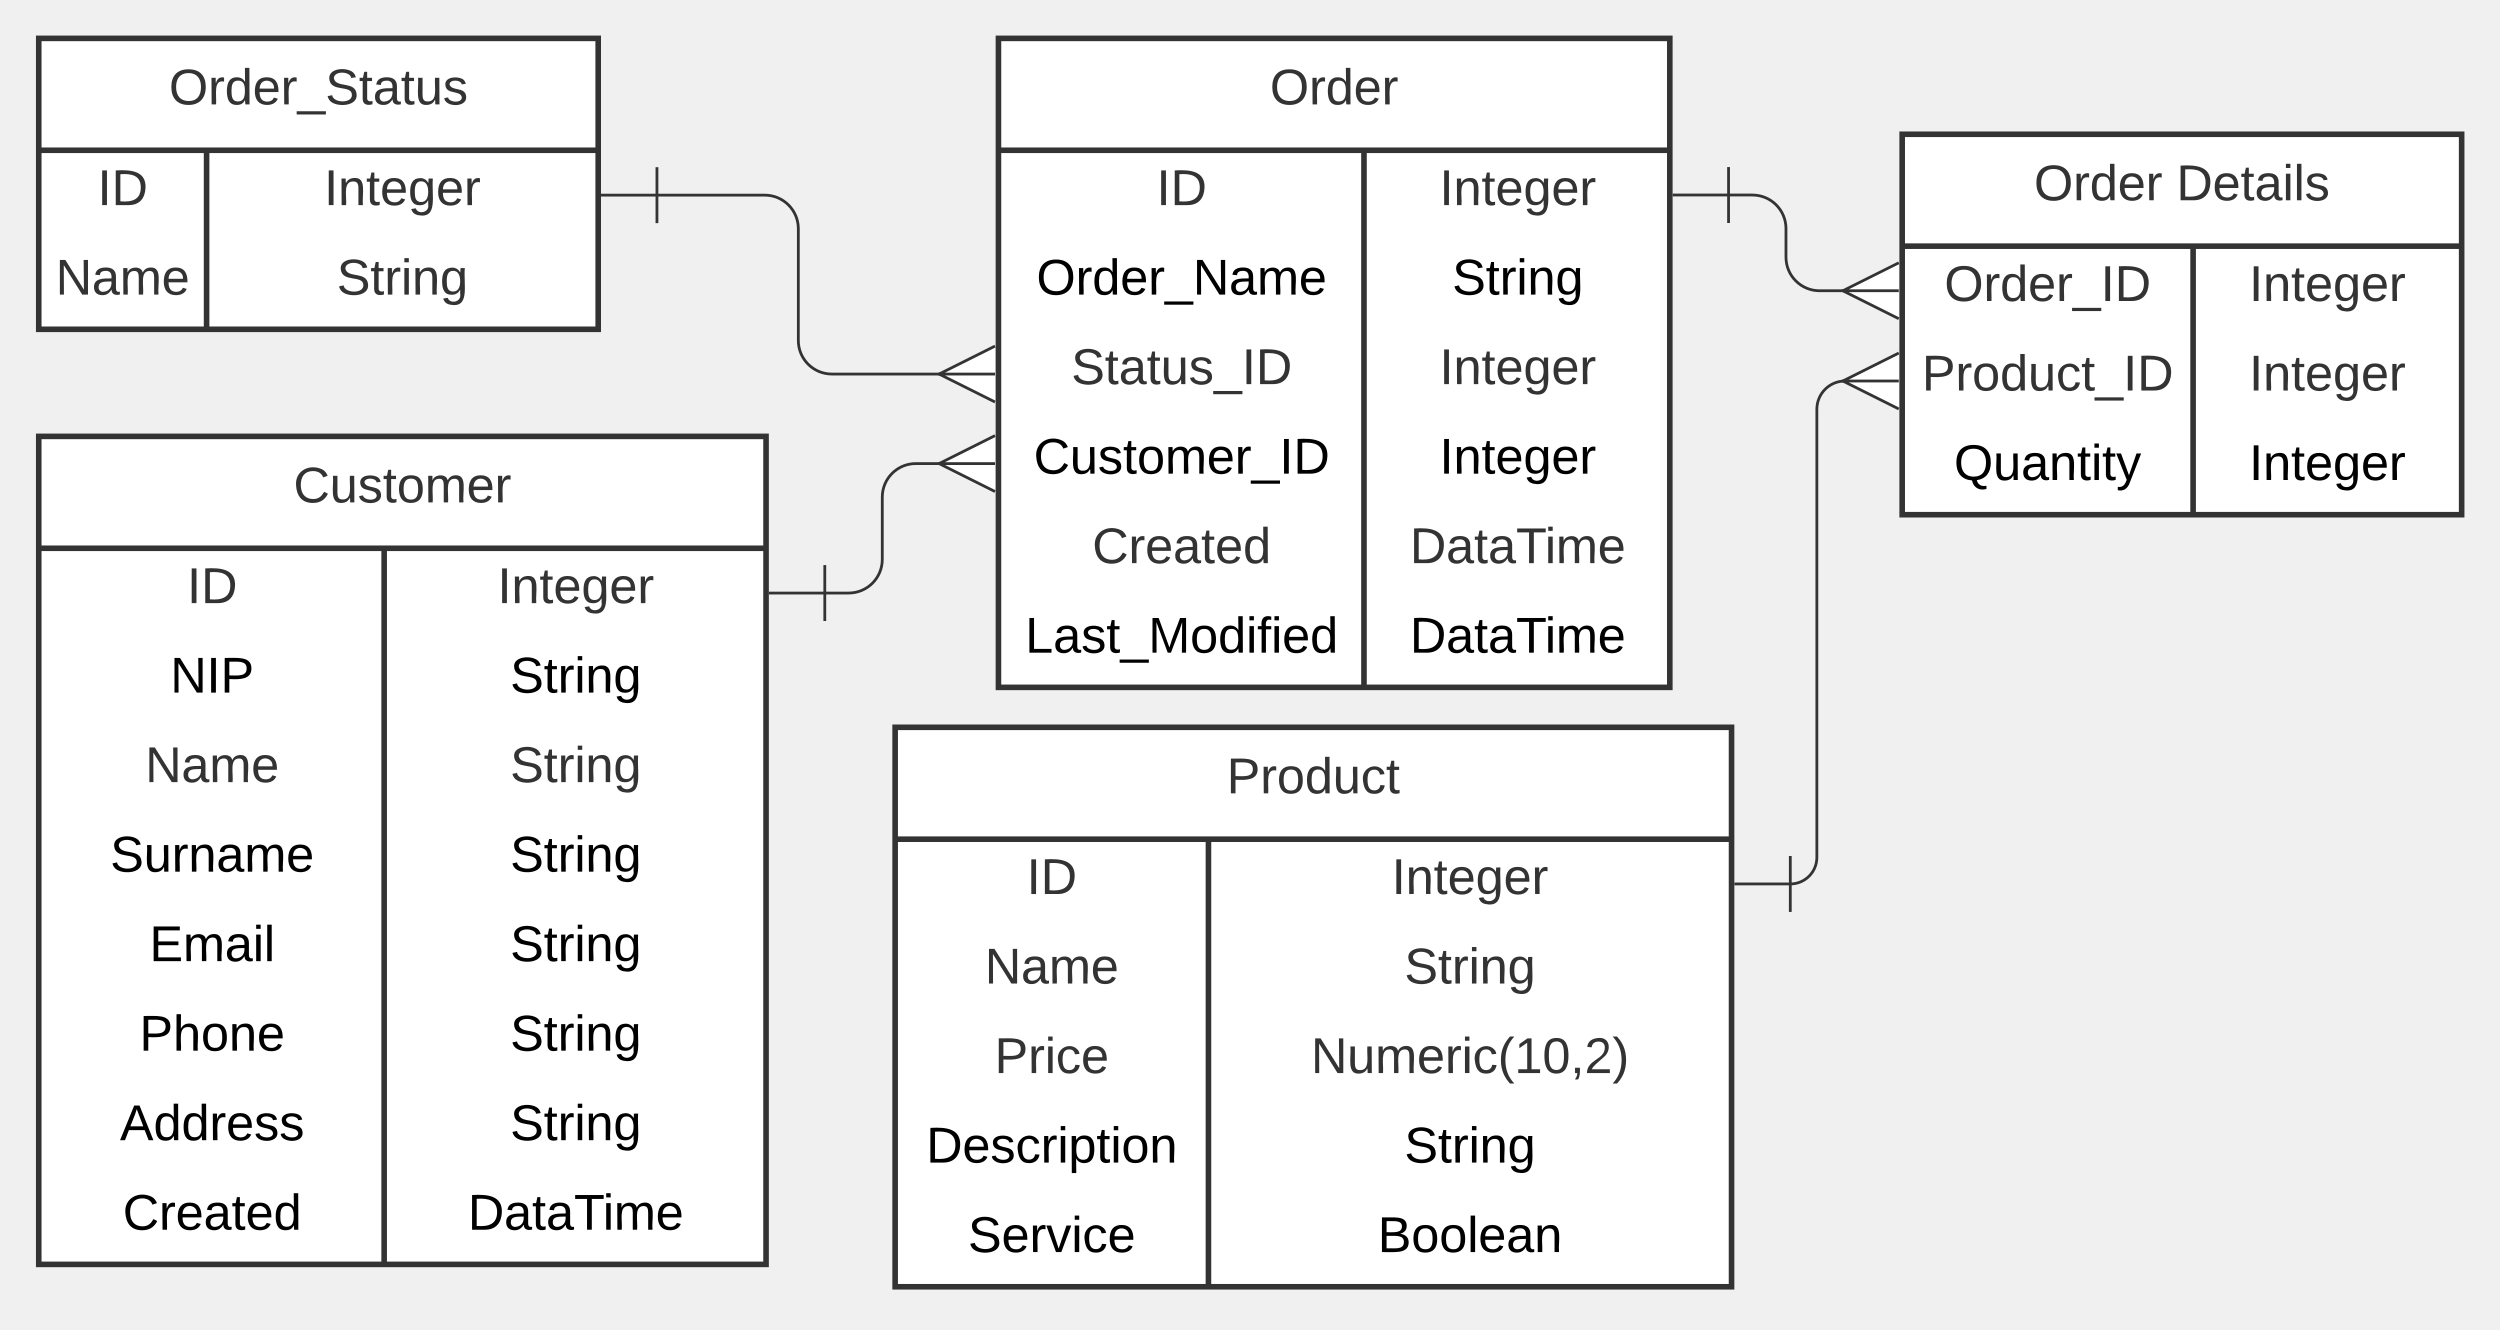
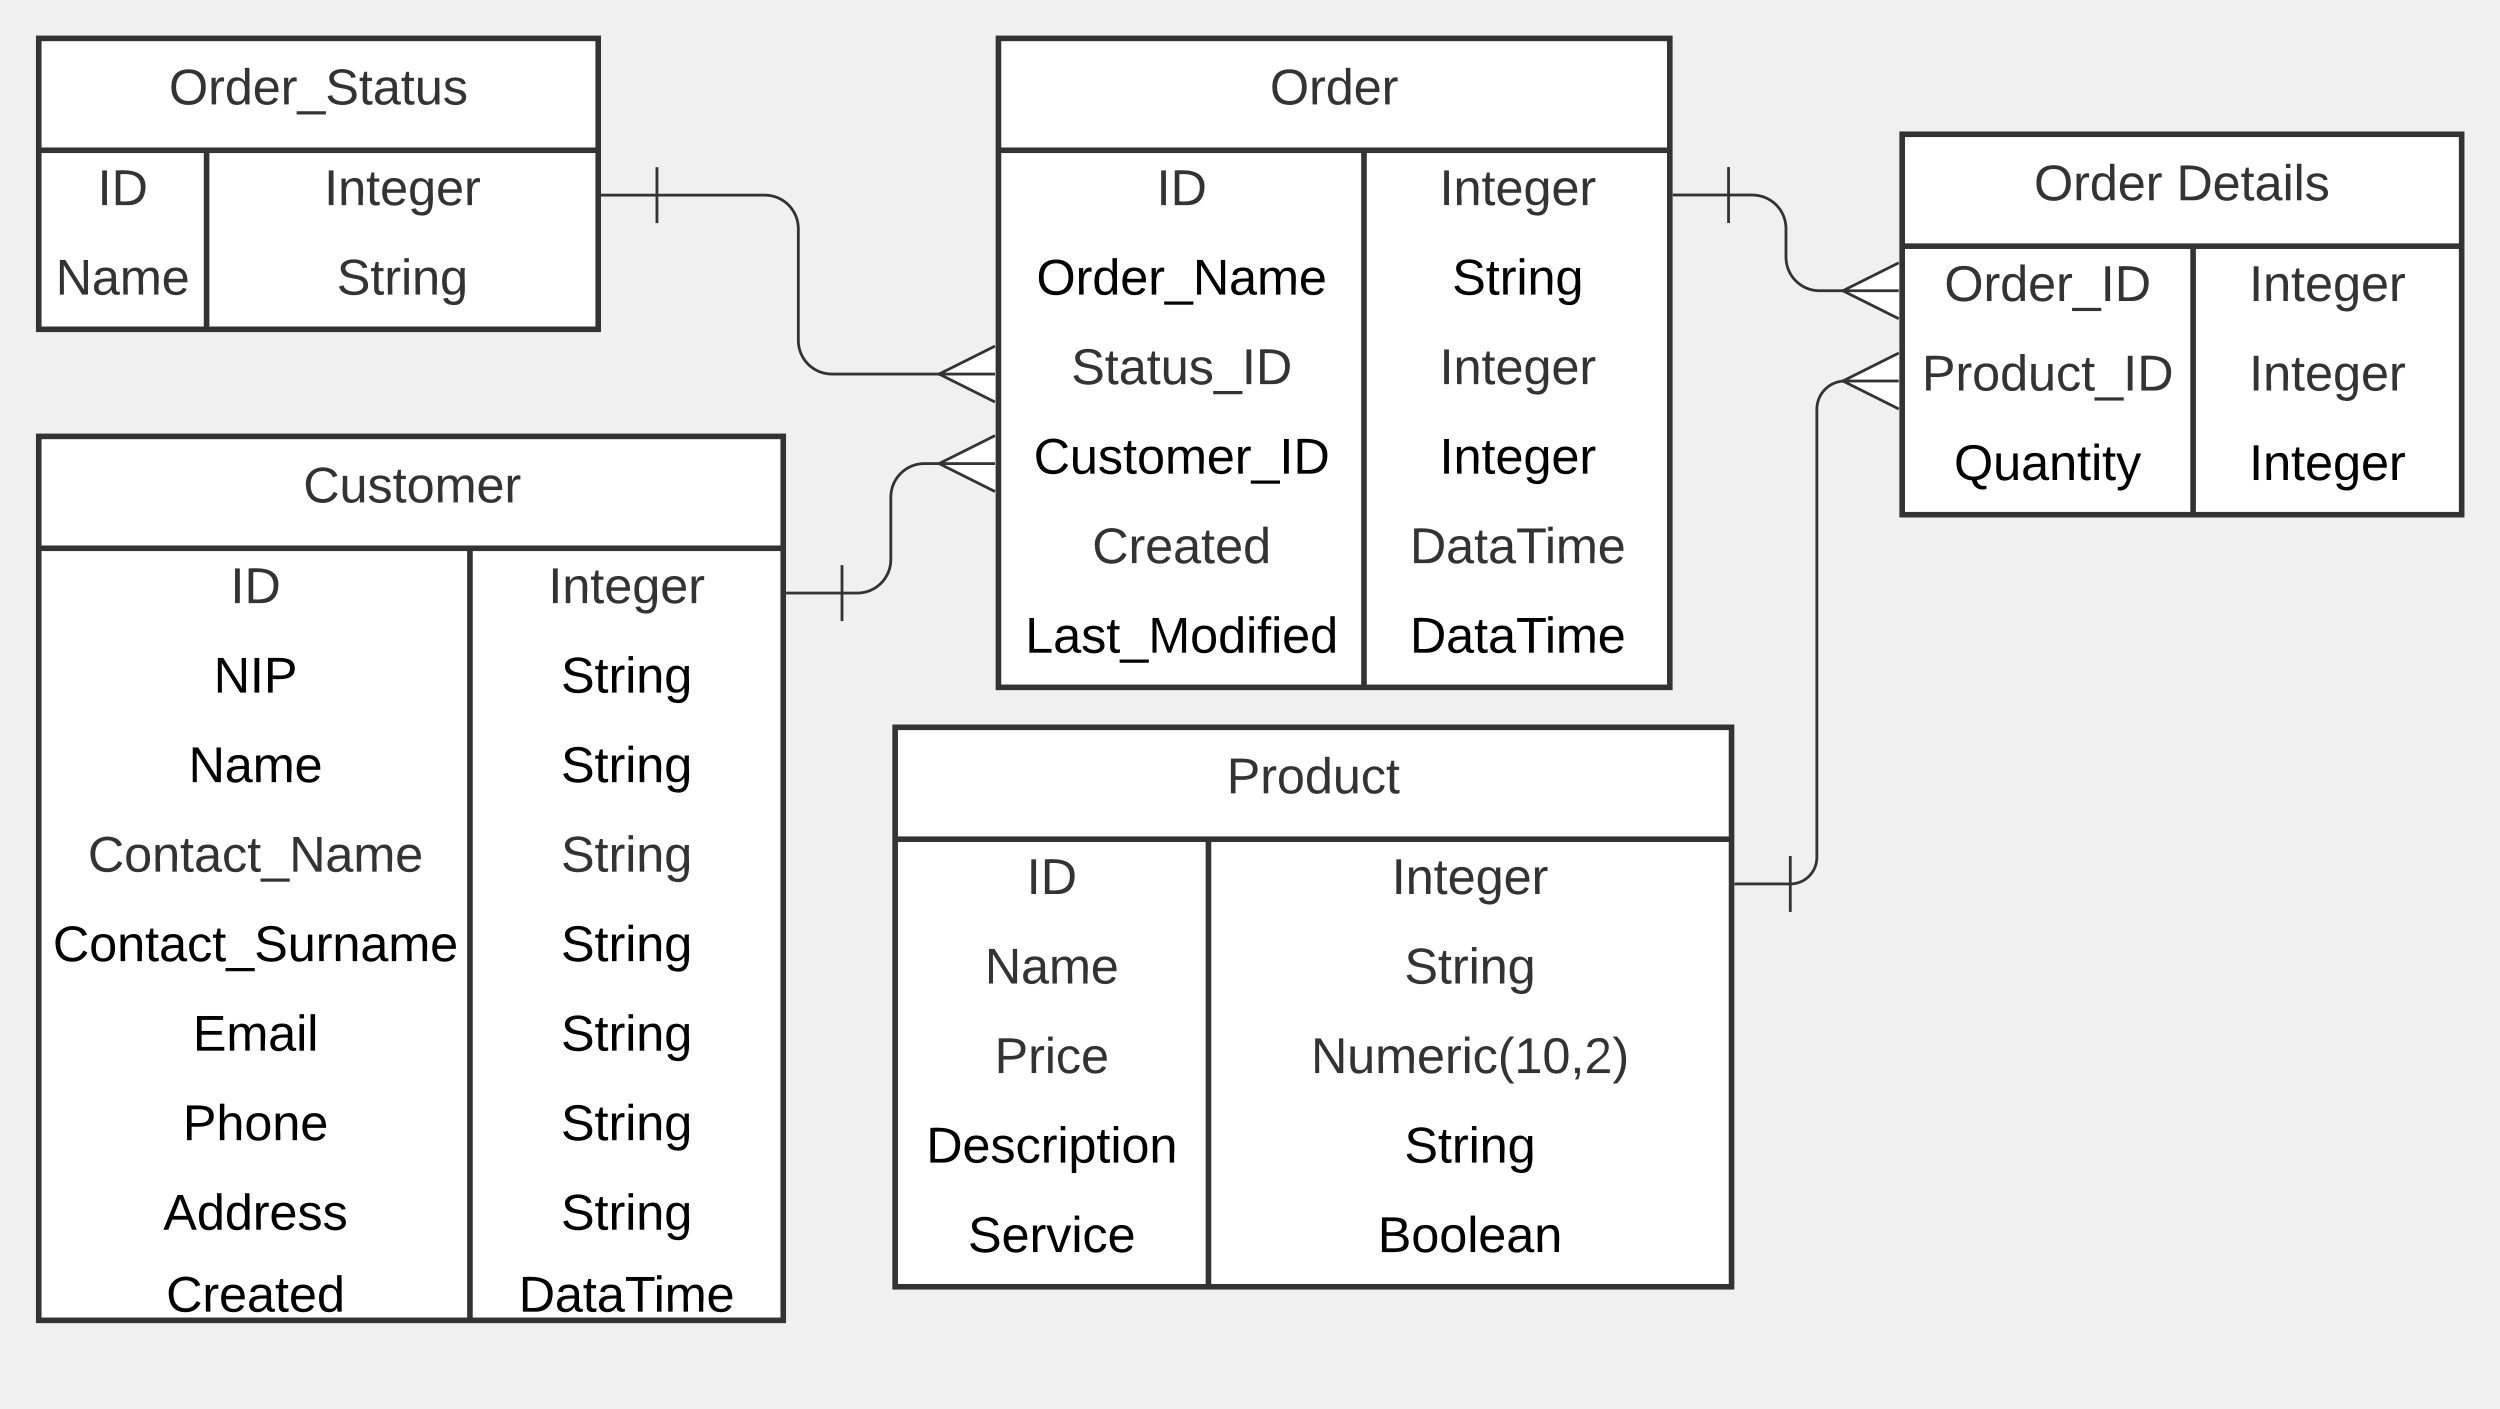
- <svg xmlns="http://www.w3.org/2000/svg" xmlns:ns1="lucid" xmlns:xlink="http://www.w3.org/1999/xlink" width="893.71" height="475.44">
+ <svg xmlns="http://www.w3.org/2000/svg" xmlns:ns1="lucid" xmlns:xlink="http://www.w3.org/1999/xlink" width="893.71" height="503.44">
  <g transform="translate(0 0)" ns1:page-tab-id="BjzKG-x~l5Op">
    <path d="M356.93 13.72h240v232h-240z" fill="#fff" />
    <path d="M356.93 13.72h240v232h-240zM356.93 53.72h240M487.6 53.72v192" stroke="#333" stroke-width="2" fill="none" />
    <use xlink:href="#a" transform="matrix(1,0,0,1,366.9267,13.72209) translate(87.05 23.6)" />
    <use xlink:href="#b" transform="matrix(1,0,0,1,361.9267,56.22209) translate(51.525 17.1)" />
    <use xlink:href="#c" transform="matrix(1,0,0,1,492.5934,56.22209) translate(22.025 17.1)" />
    <use xlink:href="#d" transform="matrix(1,0,0,1,361.9267,88.22209) translate(8.6 17.1)" />
    <use xlink:href="#e" transform="matrix(1,0,0,1,492.5934,88.22209) translate(26.55 17.1)" />
    <use xlink:href="#f" transform="matrix(1,0,0,1,361.9267,120.2221) translate(21.025 17.1)" />
    <use xlink:href="#c" transform="matrix(1,0,0,1,492.5934,120.2221) translate(22.025 17.1)" />
    <use xlink:href="#g" transform="matrix(1,0,0,1,361.9267,152.2221) translate(7.6 17.1)" />
    <use xlink:href="#h" transform="matrix(1,0,0,1,492.5934,152.2221) translate(22.025 17.1)" />
    <use xlink:href="#i" transform="matrix(1,0,0,1,361.9267,184.2221) translate(28.55 17.1)" />
    <use xlink:href="#j" transform="matrix(1,0,0,1,492.5934,184.2221) translate(11.425 17.1)" />
    <use xlink:href="#k" transform="matrix(1,0,0,1,361.9267,216.2221) translate(4.575 17.1)" />
    <use xlink:href="#l" transform="matrix(1,0,0,1,492.5934,216.2221) translate(11.425 17.1)" />
    <path d="M320 260h299v200H320z" fill="#fff" />
    <path d="M320 260h299v200H320zM320 300h299M432 300v160" stroke="#333" stroke-width="2" fill="none" />
    <use xlink:href="#m" transform="matrix(1,0,0,1,330,260) translate(108.525 23.6)" />
    <use xlink:href="#b" transform="matrix(1,0,0,1,325,302.5) translate(42.025 17.1)" />
    <use xlink:href="#c" transform="matrix(1,0,0,1,437,302.5) translate(60.525 17.1)" />
    <use xlink:href="#n" transform="matrix(1,0,0,1,325,334.5) translate(27.05 17.1)" />
    <use xlink:href="#o" transform="matrix(1,0,0,1,437,334.5) translate(65.05 17.1)" />
    <use xlink:href="#p" transform="matrix(1,0,0,1,325,366.5) translate(30.55 17.1)" />
    <use xlink:href="#q" transform="matrix(1,0,0,1,437,366.5) translate(31.65 17.1)" />
    <use xlink:href="#r" transform="matrix(1,0,0,1,325,398.5) translate(6.1 17.1)" />
-     <use xlink:href="#s" transform="matrix(1,0,0,1,437,398.5) translate(65.05 17.1)" />
-     <use xlink:href="#t" transform="matrix(1,0,0,1,325,430.5) translate(21.05 17.1)" />
-     <use xlink:href="#u" transform="matrix(1,0,0,1,437,430.5) translate(55.525 17.1)" />
-     <path d="M13.85 156h260v296h-260z" fill="#fff" />
-     <path d="M13.85 156h260v296h-260zM13.85 196h260M137.33 196v256" stroke="#333" stroke-width="2" fill="none" />
-     <use xlink:href="#v" transform="matrix(1,0,0,1,23.85345,156) translate(81.075 23.6)" />
-     <use xlink:href="#b" transform="matrix(1,0,0,1,18.85345,198.5) translate(48.025 17.1)" />
-     <use xlink:href="#c" transform="matrix(1,0,0,1,142.3333,198.5) translate(35.525 17.1)" />
-     <use xlink:href="#w" transform="matrix(1,0,0,1,18.85345,230.5) translate(42.025 17.1)" />
-     <use xlink:href="#s" transform="matrix(1,0,0,1,142.3333,230.5) translate(40.05 17.1)" />
-     <use xlink:href="#n" transform="matrix(1,0,0,1,18.85345,262.5) translate(33.05 17.1)" />
-     <use xlink:href="#o" transform="matrix(1,0,0,1,142.3333,262.5) translate(40.05 17.1)" />
-     <use xlink:href="#x" transform="matrix(1,0,0,1,18.85345,294.5) translate(20.55 17.1)" />
-     <use xlink:href="#s" transform="matrix(1,0,0,1,142.3333,294.5) translate(40.05 17.1)" />
-     <use xlink:href="#y" transform="matrix(1,0,0,1,18.85345,326.5) translate(34.575 17.1)" />
-     <use xlink:href="#s" transform="matrix(1,0,0,1,142.3333,326.5) translate(40.05 17.1)" />
-     <use xlink:href="#z" transform="matrix(1,0,0,1,18.85345,358.5) translate(31 17.1)" />
-     <use xlink:href="#e" transform="matrix(1,0,0,1,142.3333,358.5) translate(40.05 17.1)" />
-     <use xlink:href="#A" transform="matrix(1,0,0,1,18.85345,390.5) translate(24.025 17.1)" />
-     <use xlink:href="#s" transform="matrix(1,0,0,1,142.3333,390.5) translate(40.05 17.1)" />
-     <use xlink:href="#B" transform="matrix(1,0,0,1,18.85345,422.5) translate(25.05 17.1)" />
-     <use xlink:href="#l" transform="matrix(1,0,0,1,142.3333,422.5) translate(24.925 17.1)" />
+     <use xlink:href="#e" transform="matrix(1,0,0,1,437,398.5) translate(65.05 17.1)" />
+     <use xlink:href="#s" transform="matrix(1,0,0,1,325,430.5) translate(21.05 17.1)" />
+     <use xlink:href="#t" transform="matrix(1,0,0,1,437,430.5) translate(55.525 17.1)" />
+     <path d="M13.85 156H280v316H13.85z" fill="#fff" />
+     <path d="M13.85 156H280v316H13.85zM13.85 196H280M168 196v276" stroke="#333" stroke-width="2" fill="none" />
+     <use xlink:href="#u" transform="matrix(1,0,0,1,23.85345,156) translate(84.575 23.6)" />
+     <use xlink:href="#b" transform="matrix(1,0,0,1,18.85345,198.5) translate(63.525 17.1)" />
+     <use xlink:href="#c" transform="matrix(1,0,0,1,173,198.5) translate(23.025 17.1)" />
+     <use xlink:href="#v" transform="matrix(1,0,0,1,18.85345,230.5) translate(57.525 17.1)" />
+     <use xlink:href="#e" transform="matrix(1,0,0,1,173,230.5) translate(27.55 17.1)" />
+     <use xlink:href="#w" transform="matrix(1,0,0,1,18.85345,262.5) translate(48.55 17.1)" />
+     <use xlink:href="#e" transform="matrix(1,0,0,1,173,262.5) translate(27.55 17.1)" />
+     <use xlink:href="#x" transform="matrix(1,0,0,1,18.85345,294.5) translate(12.575 17.1)" />
+     <use xlink:href="#o" transform="matrix(1,0,0,1,173,294.5) translate(27.55 17.1)" />
+     <use xlink:href="#y" transform="matrix(1,0,0,1,18.85345,326.5) translate(0.075 17.1)" />
+     <use xlink:href="#e" transform="matrix(1,0,0,1,173,326.5) translate(27.55 17.1)" />
+     <use xlink:href="#z" transform="matrix(1,0,0,1,18.85345,358.5) translate(50.075 17.1)" />
+     <use xlink:href="#e" transform="matrix(1,0,0,1,173,358.5) translate(27.55 17.1)" />
+     <use xlink:href="#A" transform="matrix(1,0,0,1,18.85345,390.5) translate(46.5 17.1)" />
+     <use xlink:href="#e" transform="matrix(1,0,0,1,173,390.5) translate(27.55 17.1)" />
+     <use xlink:href="#B" transform="matrix(1,0,0,1,18.85345,422.5) translate(39.525 17.1)" />
+     <use xlink:href="#e" transform="matrix(1,0,0,1,173,422.5) translate(27.55 17.1)" />
+     <use xlink:href="#C" transform="matrix(1,0,0,1,18.85345,454.5) translate(40.55 14.4)" />
+     <use xlink:href="#l" transform="matrix(1,0,0,1,173,454.5) translate(12.425 14.4)" />
    <path d="M680 48h200v136H680z" fill="#fff" />
    <path d="M680 48h200v136H680zM680 88h200M784 88v96" stroke="#333" stroke-width="2" fill="none" />
-     <use xlink:href="#C" transform="matrix(1,0,0,1,690,48) translate(37.125 23.6)" />
-     <use xlink:href="#D" transform="matrix(1,0,0,1,690,48) translate(88.025 23.6)" />
-     <use xlink:href="#E" transform="matrix(1,0,0,1,685,90.5) translate(10.075 17.1)" />
+     <use xlink:href="#D" transform="matrix(1,0,0,1,690,48) translate(37.125 23.6)" />
+     <use xlink:href="#E" transform="matrix(1,0,0,1,690,48) translate(88.025 23.6)" />
+     <use xlink:href="#F" transform="matrix(1,0,0,1,685,90.5) translate(10.075 17.1)" />
    <use xlink:href="#c" transform="matrix(1,0,0,1,789,90.5) translate(15.025 17.1)" />
-     <use xlink:href="#F" transform="matrix(1,0,0,1,685,122.5) translate(2.05 17.1)" />
+     <use xlink:href="#G" transform="matrix(1,0,0,1,685,122.5) translate(2.05 17.1)" />
    <use xlink:href="#c" transform="matrix(1,0,0,1,789,122.5) translate(15.025 17.1)" />
-     <use xlink:href="#G" transform="matrix(1,0,0,1,685,154.5) translate(13.525 17.1)" />
-     <use xlink:href="#H" transform="matrix(1,0,0,1,789,154.5) translate(15.025 17.1)" />
+     <use xlink:href="#H" transform="matrix(1,0,0,1,685,154.5) translate(13.525 17.1)" />
+     <use xlink:href="#h" transform="matrix(1,0,0,1,789,154.5) translate(15.025 17.1)" />
    <path d="M13.85 13.72h200v104h-200z" fill="#fff" />
    <path d="M13.85 13.72h200v104h-200zM13.85 53.72h200M73.85 53.72v64" stroke="#333" stroke-width="2" fill="none" />
    <use xlink:href="#I" transform="matrix(1,0,0,1,23.85345,13.72209) translate(36.55 23.6)" />
    <use xlink:href="#b" transform="matrix(1,0,0,1,18.85345,56.22209) translate(16.025 17.1)" />
    <use xlink:href="#c" transform="matrix(1,0,0,1,78.85345,56.22209) translate(37.025 17.1)" />
    <use xlink:href="#n" transform="matrix(1,0,0,1,18.85345,88.22209) translate(1.05 17.1)" />
    <use xlink:href="#o" transform="matrix(1,0,0,1,78.85345,88.22209) translate(41.55 17.1)" />
    <path d="M234.85 69.76h38.54c6.62 0 12 5.37 12 12v39.96c0 6.63 5.36 12 12 12h39.1" stroke="#333" fill="none" />
    <path d="M234.85 79.76v-20M214.85 69.76h20M355.7 143.72l-20-10 20-10M355.7 133.72h-20" stroke="#333" fill="#fff" />
    <path d="M617.93 69.72h8.53c6.63 0 12 5.37 12 12v10.22c0 6.63 5.38 12 12 12h9.13" stroke="#333" fill="none" />
    <path d="M617.93 79.72v-20M597.93 69.72h20M678.78 113.94l-20-10 20-10M678.78 103.94h-20" stroke="#333" fill="#fff" />
    <path d="M640 316c5.25 0 9.5-4.25 9.5-9.5V146.3c0-5.58 4.52-10.1 10.1-10.1" stroke="#333" fill="none" />
    <path d="M640 326v-20M620 316h20M678.78 146.2l-20-10 20-10M678.78 136.2h-20" stroke="#333" fill="#fff" />
-     <path d="M336.5 165.72h-9.1c-6.64 0-12 5.37-12 12V200c0 6.63-5.38 12-12 12h-8.55" stroke="#333" fill="none" />
-     <path d="M355.7 175.72l-20-10 20-10M355.7 165.72h-20M294.85 222v-20M274.85 212h20" stroke="#333" fill="#fff" />
+     <path d="M336.5 165.72h-6.04c-6.62 0-12 5.37-12 12v22.3c0 6.63-5.37 12-12 12H301" stroke="#333" fill="none" />
+     <path d="M355.7 175.72l-20-10 20-10M355.7 165.72h-20M301 222.02v-20M281 212.02h20" stroke="#333" fill="#fff" />
    <defs>
      <path fill="#333" d="M140-251c81 0 123 46 123 126C263-46 219 4 140 4 59 4 17-45 17-125s42-126 123-126zm0 227c63 0 89-41 89-101s-29-99-89-99c-61 0-89 39-89 99S79-25 140-24" id="J" />
      <path fill="#333" d="M114-163C36-179 61-72 57 0H25l-1-190h30c1 12-1 29 2 39 6-27 23-49 58-41v29" id="K" />
      <path fill="#333" d="M85-194c31 0 48 13 60 33l-1-100h32l1 261h-30c-2-10 0-23-3-31C134-8 116 4 85 4 32 4 16-35 15-94c0-66 23-100 70-100zm9 24c-40 0-46 34-46 75 0 40 6 74 45 74 42 0 51-32 51-76 0-42-9-74-50-73" id="L" />
      <path fill="#333" d="M100-194c63 0 86 42 84 106H49c0 40 14 67 53 68 26 1 43-12 49-29l28 8c-11 28-37 45-77 45C44 4 14-33 15-96c1-61 26-98 85-98zm52 81c6-60-76-77-97-28-3 7-6 17-6 28h103" id="M" />
      <g id="a">
        <use transform="matrix(0.05,0,0,0.05,0,0)" xlink:href="#J" />
        <use transform="matrix(0.05,0,0,0.05,14,0)" xlink:href="#K" />
        <use transform="matrix(0.05,0,0,0.05,19.95,0)" xlink:href="#L" />
        <use transform="matrix(0.05,0,0,0.05,29.95,0)" xlink:href="#M" />
        <use transform="matrix(0.05,0,0,0.05,39.95,0)" xlink:href="#K" />
      </g>
      <path fill="#333" d="M33 0v-248h34V0H33" id="N" />
      <path fill="#333" d="M30-248c118-7 216 8 213 122C240-48 200 0 122 0H30v-248zM63-27c89 8 146-16 146-99s-60-101-146-95v194" id="O" />
      <g id="b">
        <use transform="matrix(0.05,0,0,0.05,0,0)" xlink:href="#N" />
        <use transform="matrix(0.05,0,0,0.05,5,0)" xlink:href="#O" />
      </g>
      <path fill="#333" d="M117-194c89-4 53 116 60 194h-32v-121c0-31-8-49-39-48C34-167 62-67 57 0H25l-1-190h30c1 10-1 24 2 32 11-22 29-35 61-36" id="P" />
      <path fill="#333" d="M59-47c-2 24 18 29 38 22v24C64 9 27 4 27-40v-127H5v-23h24l9-43h21v43h35v23H59v120" id="Q" />
      <path fill="#333" d="M177-190C167-65 218 103 67 71c-23-6-38-20-44-43l32-5c15 47 100 32 89-28v-30C133-14 115 1 83 1 29 1 15-40 15-95c0-56 16-97 71-98 29-1 48 16 59 35 1-10 0-23 2-32h30zM94-22c36 0 50-32 50-73 0-42-14-75-50-75-39 0-46 34-46 75s6 73 46 73" id="R" />
      <g id="c">
        <use transform="matrix(0.05,0,0,0.05,0,0)" xlink:href="#N" />
        <use transform="matrix(0.05,0,0,0.05,5,0)" xlink:href="#P" />
        <use transform="matrix(0.05,0,0,0.05,15,0)" xlink:href="#Q" />
        <use transform="matrix(0.05,0,0,0.05,20,0)" xlink:href="#M" />
        <use transform="matrix(0.05,0,0,0.05,30,0)" xlink:href="#R" />
        <use transform="matrix(0.05,0,0,0.05,40,0)" xlink:href="#M" />
        <use transform="matrix(0.05,0,0,0.05,50,0)" xlink:href="#K" />
      </g>
      <path d="M140-251c81 0 123 46 123 126C263-46 219 4 140 4 59 4 17-45 17-125s42-126 123-126zm0 227c63 0 89-41 89-101s-29-99-89-99c-61 0-89 39-89 99S79-25 140-24" id="S" />
      <path d="M114-163C36-179 61-72 57 0H25l-1-190h30c1 12-1 29 2 39 6-27 23-49 58-41v29" id="T" />
      <path d="M85-194c31 0 48 13 60 33l-1-100h32l1 261h-30c-2-10 0-23-3-31C134-8 116 4 85 4 32 4 16-35 15-94c0-66 23-100 70-100zm9 24c-40 0-46 34-46 75 0 40 6 74 45 74 42 0 51-32 51-76 0-42-9-74-50-73" id="U" />
      <path d="M100-194c63 0 86 42 84 106H49c0 40 14 67 53 68 26 1 43-12 49-29l28 8c-11 28-37 45-77 45C44 4 14-33 15-96c1-61 26-98 85-98zm52 81c6-60-76-77-97-28-3 7-6 17-6 28h103" id="V" />
      <path d="M-5 72V49h209v23H-5" id="W" />
      <path d="M190 0L58-211 59 0H30v-248h39L202-35l-2-213h31V0h-41" id="X" />
      <path d="M141-36C126-15 110 5 73 4 37 3 15-17 15-53c-1-64 63-63 125-63 3-35-9-54-41-54-24 1-41 7-42 31l-33-3c5-37 33-52 76-52 45 0 72 20 72 64v82c-1 20 7 32 28 27v20c-31 9-61-2-59-35zM48-53c0 20 12 33 32 33 41-3 63-29 60-74-43 2-92-5-92 41" id="Y" />
      <path d="M210-169c-67 3-38 105-44 169h-31v-121c0-29-5-50-35-48C34-165 62-65 56 0H25l-1-190h30c1 10-1 24 2 32 10-44 99-50 107 0 11-21 27-35 58-36 85-2 47 119 55 194h-31v-121c0-29-5-49-35-48" id="Z" />
      <g id="d">
        <use transform="matrix(0.05,0,0,0.05,0,0)" xlink:href="#S" />
        <use transform="matrix(0.05,0,0,0.05,14,0)" xlink:href="#T" />
        <use transform="matrix(0.05,0,0,0.05,19.95,0)" xlink:href="#U" />
        <use transform="matrix(0.05,0,0,0.05,29.95,0)" xlink:href="#V" />
        <use transform="matrix(0.05,0,0,0.05,39.95,0)" xlink:href="#T" />
        <use transform="matrix(0.05,0,0,0.05,45.9,0)" xlink:href="#W" />
        <use transform="matrix(0.05,0,0,0.05,55.9,0)" xlink:href="#X" />
        <use transform="matrix(0.05,0,0,0.05,68.85,0)" xlink:href="#Y" />
        <use transform="matrix(0.05,0,0,0.05,78.85,0)" xlink:href="#Z" />
        <use transform="matrix(0.05,0,0,0.05,93.8,0)" xlink:href="#V" />
      </g>
      <path d="M185-189c-5-48-123-54-124 2 14 75 158 14 163 119 3 78-121 87-175 55-17-10-28-26-33-46l33-7c5 56 141 63 141-1 0-78-155-14-162-118-5-82 145-84 179-34 5 7 8 16 11 25" id="aa" />
      <path d="M59-47c-2 24 18 29 38 22v24C64 9 27 4 27-40v-127H5v-23h24l9-43h21v43h35v23H59v120" id="ab" />
      <path d="M24-231v-30h32v30H24zM24 0v-190h32V0H24" id="ac" />
      <path d="M117-194c89-4 53 116 60 194h-32v-121c0-31-8-49-39-48C34-167 62-67 57 0H25l-1-190h30c1 10-1 24 2 32 11-22 29-35 61-36" id="ad" />
      <path d="M177-190C167-65 218 103 67 71c-23-6-38-20-44-43l32-5c15 47 100 32 89-28v-30C133-14 115 1 83 1 29 1 15-40 15-95c0-56 16-97 71-98 29-1 48 16 59 35 1-10 0-23 2-32h30zM94-22c36 0 50-32 50-73 0-42-14-75-50-75-39 0-46 34-46 75s6 73 46 73" id="ae" />
      <g id="e">
        <use transform="matrix(0.05,0,0,0.05,0,0)" xlink:href="#aa" />
        <use transform="matrix(0.05,0,0,0.05,12,0)" xlink:href="#ab" />
        <use transform="matrix(0.05,0,0,0.05,17,0)" xlink:href="#T" />
        <use transform="matrix(0.05,0,0,0.05,22.95,0)" xlink:href="#ac" />
        <use transform="matrix(0.05,0,0,0.05,26.9,0)" xlink:href="#ad" />
        <use transform="matrix(0.05,0,0,0.05,36.9,0)" xlink:href="#ae" />
      </g>
      <path fill="#333" d="M185-189c-5-48-123-54-124 2 14 75 158 14 163 119 3 78-121 87-175 55-17-10-28-26-33-46l33-7c5 56 141 63 141-1 0-78-155-14-162-118-5-82 145-84 179-34 5 7 8 16 11 25" id="af" />
      <path fill="#333" d="M141-36C126-15 110 5 73 4 37 3 15-17 15-53c-1-64 63-63 125-63 3-35-9-54-41-54-24 1-41 7-42 31l-33-3c5-37 33-52 76-52 45 0 72 20 72 64v82c-1 20 7 32 28 27v20c-31 9-61-2-59-35zM48-53c0 20 12 33 32 33 41-3 63-29 60-74-43 2-92-5-92 41" id="ag" />
      <path fill="#333" d="M84 4C-5 8 30-112 23-190h32v120c0 31 7 50 39 49 72-2 45-101 50-169h31l1 190h-30c-1-10 1-25-2-33-11 22-28 36-60 37" id="ah" />
      <path fill="#333" d="M135-143c-3-34-86-38-87 0 15 53 115 12 119 90S17 21 10-45l28-5c4 36 97 45 98 0-10-56-113-15-118-90-4-57 82-63 122-42 12 7 21 19 24 35" id="ai" />
      <path fill="#333" d="M-5 72V49h209v23H-5" id="aj" />
      <g id="f">
        <use transform="matrix(0.05,0,0,0.05,0,0)" xlink:href="#af" />
        <use transform="matrix(0.05,0,0,0.05,12,0)" xlink:href="#Q" />
        <use transform="matrix(0.05,0,0,0.05,17,0)" xlink:href="#ag" />
        <use transform="matrix(0.05,0,0,0.05,27,0)" xlink:href="#Q" />
        <use transform="matrix(0.05,0,0,0.05,32,0)" xlink:href="#ah" />
        <use transform="matrix(0.05,0,0,0.05,42,0)" xlink:href="#ai" />
        <use transform="matrix(0.05,0,0,0.05,51,0)" xlink:href="#aj" />
        <use transform="matrix(0.05,0,0,0.05,61,0)" xlink:href="#N" />
        <use transform="matrix(0.05,0,0,0.05,66,0)" xlink:href="#O" />
      </g>
      <path d="M212-179c-10-28-35-45-73-45-59 0-87 40-87 99 0 60 29 101 89 101 43 0 62-24 78-52l27 14C228-24 195 4 139 4 59 4 22-46 18-125c-6-104 99-153 187-111 19 9 31 26 39 46" id="ak" />
      <path d="M84 4C-5 8 30-112 23-190h32v120c0 31 7 50 39 49 72-2 45-101 50-169h31l1 190h-30c-1-10 1-25-2-33-11 22-28 36-60 37" id="al" />
      <path d="M135-143c-3-34-86-38-87 0 15 53 115 12 119 90S17 21 10-45l28-5c4 36 97 45 98 0-10-56-113-15-118-90-4-57 82-63 122-42 12 7 21 19 24 35" id="am" />
      <path d="M100-194c62-1 85 37 85 99 1 63-27 99-86 99S16-35 15-95c0-66 28-99 85-99zM99-20c44 1 53-31 53-75 0-43-8-75-51-75s-53 32-53 75 10 74 51 75" id="an" />
      <path d="M33 0v-248h34V0H33" id="ao" />
      <path d="M30-248c118-7 216 8 213 122C240-48 200 0 122 0H30v-248zM63-27c89 8 146-16 146-99s-60-101-146-95v194" id="ap" />
      <g id="g">
        <use transform="matrix(0.05,0,0,0.05,0,0)" xlink:href="#ak" />
        <use transform="matrix(0.05,0,0,0.05,12.95,0)" xlink:href="#al" />
        <use transform="matrix(0.05,0,0,0.05,22.95,0)" xlink:href="#am" />
        <use transform="matrix(0.05,0,0,0.05,31.95,0)" xlink:href="#ab" />
        <use transform="matrix(0.05,0,0,0.05,36.95,0)" xlink:href="#an" />
        <use transform="matrix(0.05,0,0,0.05,46.95,0)" xlink:href="#Z" />
        <use transform="matrix(0.05,0,0,0.05,61.9,0)" xlink:href="#V" />
        <use transform="matrix(0.05,0,0,0.05,71.9,0)" xlink:href="#T" />
        <use transform="matrix(0.05,0,0,0.05,77.85,0)" xlink:href="#W" />
        <use transform="matrix(0.05,0,0,0.05,87.85,0)" xlink:href="#ao" />
        <use transform="matrix(0.05,0,0,0.05,92.85,0)" xlink:href="#ap" />
      </g>
      <g id="h">
        <use transform="matrix(0.05,0,0,0.05,0,0)" xlink:href="#ao" />
        <use transform="matrix(0.05,0,0,0.05,5,0)" xlink:href="#ad" />
        <use transform="matrix(0.05,0,0,0.05,15,0)" xlink:href="#ab" />
        <use transform="matrix(0.05,0,0,0.05,20,0)" xlink:href="#V" />
        <use transform="matrix(0.05,0,0,0.05,30,0)" xlink:href="#ae" />
        <use transform="matrix(0.05,0,0,0.05,40,0)" xlink:href="#V" />
        <use transform="matrix(0.05,0,0,0.05,50,0)" xlink:href="#T" />
      </g>
      <path fill="#333" d="M212-179c-10-28-35-45-73-45-59 0-87 40-87 99 0 60 29 101 89 101 43 0 62-24 78-52l27 14C228-24 195 4 139 4 59 4 22-46 18-125c-6-104 99-153 187-111 19 9 31 26 39 46" id="aq" />
      <g id="i">
        <use transform="matrix(0.05,0,0,0.05,0,0)" xlink:href="#aq" />
        <use transform="matrix(0.05,0,0,0.05,12.95,0)" xlink:href="#K" />
        <use transform="matrix(0.05,0,0,0.05,18.9,0)" xlink:href="#M" />
        <use transform="matrix(0.05,0,0,0.05,28.9,0)" xlink:href="#ag" />
        <use transform="matrix(0.05,0,0,0.05,38.9,0)" xlink:href="#Q" />
        <use transform="matrix(0.05,0,0,0.05,43.9,0)" xlink:href="#M" />
        <use transform="matrix(0.05,0,0,0.05,53.9,0)" xlink:href="#L" />
      </g>
      <path fill="#333" d="M127-220V0H93v-220H8v-28h204v28h-85" id="ar" />
      <path fill="#333" d="M24-231v-30h32v30H24zM24 0v-190h32V0H24" id="as" />
      <path fill="#333" d="M210-169c-67 3-38 105-44 169h-31v-121c0-29-5-50-35-48C34-165 62-65 56 0H25l-1-190h30c1 10-1 24 2 32 10-44 99-50 107 0 11-21 27-35 58-36 85-2 47 119 55 194h-31v-121c0-29-5-49-35-48" id="at" />
      <g id="j">
        <use transform="matrix(0.05,0,0,0.05,0,0)" xlink:href="#O" />
        <use transform="matrix(0.05,0,0,0.05,12.95,0)" xlink:href="#ag" />
        <use transform="matrix(0.05,0,0,0.05,22.95,0)" xlink:href="#Q" />
        <use transform="matrix(0.05,0,0,0.05,27.95,0)" xlink:href="#ag" />
        <use transform="matrix(0.05,0,0,0.05,37.95,0)" xlink:href="#ar" />
        <use transform="matrix(0.05,0,0,0.05,48.25,0)" xlink:href="#as" />
        <use transform="matrix(0.05,0,0,0.05,52.2,0)" xlink:href="#at" />
        <use transform="matrix(0.05,0,0,0.05,67.15,0)" xlink:href="#M" />
      </g>
      <path d="M30 0v-248h33v221h125V0H30" id="au" />
      <path d="M240 0l2-218c-23 76-54 145-80 218h-23L58-218 59 0H30v-248h44l77 211c21-75 51-140 76-211h43V0h-30" id="av" />
      <path d="M101-234c-31-9-42 10-38 44h38v23H63V0H32v-167H5v-23h27c-7-52 17-82 69-68v24" id="aw" />
      <g id="k">
        <use transform="matrix(0.05,0,0,0.05,0,0)" xlink:href="#au" />
        <use transform="matrix(0.05,0,0,0.05,10,0)" xlink:href="#Y" />
        <use transform="matrix(0.05,0,0,0.05,20,0)" xlink:href="#am" />
        <use transform="matrix(0.05,0,0,0.05,29,0)" xlink:href="#ab" />
        <use transform="matrix(0.05,0,0,0.05,34,0)" xlink:href="#W" />
        <use transform="matrix(0.05,0,0,0.05,44,0)" xlink:href="#av" />
        <use transform="matrix(0.05,0,0,0.05,58.95,0)" xlink:href="#an" />
        <use transform="matrix(0.05,0,0,0.05,68.95,0)" xlink:href="#U" />
        <use transform="matrix(0.05,0,0,0.05,78.95,0)" xlink:href="#ac" />
        <use transform="matrix(0.05,0,0,0.05,82.9,0)" xlink:href="#aw" />
        <use transform="matrix(0.05,0,0,0.05,87.9,0)" xlink:href="#ac" />
        <use transform="matrix(0.05,0,0,0.05,91.85,0)" xlink:href="#V" />
        <use transform="matrix(0.05,0,0,0.05,101.85,0)" xlink:href="#U" />
      </g>
      <path d="M127-220V0H93v-220H8v-28h204v28h-85" id="ax" />
      <g id="l">
        <use transform="matrix(0.05,0,0,0.05,0,0)" xlink:href="#ap" />
        <use transform="matrix(0.05,0,0,0.05,12.95,0)" xlink:href="#Y" />
        <use transform="matrix(0.05,0,0,0.05,22.95,0)" xlink:href="#ab" />
        <use transform="matrix(0.05,0,0,0.05,27.95,0)" xlink:href="#Y" />
        <use transform="matrix(0.05,0,0,0.05,37.95,0)" xlink:href="#ax" />
        <use transform="matrix(0.05,0,0,0.05,48.25,0)" xlink:href="#ac" />
        <use transform="matrix(0.05,0,0,0.05,52.2,0)" xlink:href="#Z" />
        <use transform="matrix(0.05,0,0,0.05,67.15,0)" xlink:href="#V" />
      </g>
      <path fill="#333" d="M30-248c87 1 191-15 191 75 0 78-77 80-158 76V0H30v-248zm33 125c57 0 124 11 124-50 0-59-68-47-124-48v98" id="ay" />
      <path fill="#333" d="M100-194c62-1 85 37 85 99 1 63-27 99-86 99S16-35 15-95c0-66 28-99 85-99zM99-20c44 1 53-31 53-75 0-43-8-75-51-75s-53 32-53 75 10 74 51 75" id="az" />
      <path fill="#333" d="M96-169c-40 0-48 33-48 73s9 75 48 75c24 0 41-14 43-38l32 2c-6 37-31 61-74 61-59 0-76-41-82-99-10-93 101-131 147-64 4 7 5 14 7 22l-32 3c-4-21-16-35-41-35" id="aA" />
      <g id="m">
        <use transform="matrix(0.05,0,0,0.05,0,0)" xlink:href="#ay" />
        <use transform="matrix(0.05,0,0,0.05,12,0)" xlink:href="#K" />
        <use transform="matrix(0.05,0,0,0.05,17.95,0)" xlink:href="#az" />
        <use transform="matrix(0.05,0,0,0.05,27.95,0)" xlink:href="#L" />
        <use transform="matrix(0.05,0,0,0.05,37.95,0)" xlink:href="#ah" />
        <use transform="matrix(0.05,0,0,0.05,47.95,0)" xlink:href="#aA" />
        <use transform="matrix(0.05,0,0,0.05,56.95,0)" xlink:href="#Q" />
      </g>
      <path fill="#333" d="M190 0L58-211 59 0H30v-248h39L202-35l-2-213h31V0h-41" id="aB" />
      <g id="n">
        <use transform="matrix(0.05,0,0,0.05,0,0)" xlink:href="#aB" />
        <use transform="matrix(0.05,0,0,0.05,12.95,0)" xlink:href="#ag" />
        <use transform="matrix(0.05,0,0,0.05,22.95,0)" xlink:href="#at" />
        <use transform="matrix(0.05,0,0,0.05,37.9,0)" xlink:href="#M" />
      </g>
      <g id="o">
        <use transform="matrix(0.05,0,0,0.05,0,0)" xlink:href="#af" />
        <use transform="matrix(0.05,0,0,0.05,12,0)" xlink:href="#Q" />
        <use transform="matrix(0.05,0,0,0.05,17,0)" xlink:href="#K" />
        <use transform="matrix(0.05,0,0,0.05,22.95,0)" xlink:href="#as" />
        <use transform="matrix(0.05,0,0,0.05,26.9,0)" xlink:href="#P" />
        <use transform="matrix(0.05,0,0,0.05,36.9,0)" xlink:href="#R" />
      </g>
      <g id="p">
        <use transform="matrix(0.05,0,0,0.05,0,0)" xlink:href="#ay" />
        <use transform="matrix(0.05,0,0,0.05,12,0)" xlink:href="#K" />
        <use transform="matrix(0.05,0,0,0.05,17.95,0)" xlink:href="#as" />
        <use transform="matrix(0.05,0,0,0.05,21.9,0)" xlink:href="#aA" />
        <use transform="matrix(0.05,0,0,0.05,30.9,0)" xlink:href="#M" />
      </g>
      <path fill="#333" d="M87 75C49 33 22-17 22-94c0-76 28-126 65-167h31c-38 41-64 92-64 168S80 34 118 75H87" id="aC" />
      <path fill="#333" d="M27 0v-27h64v-190l-56 39v-29l58-41h29v221h61V0H27" id="aD" />
      <path fill="#333" d="M101-251c68 0 85 55 85 127S166 4 100 4C33 4 14-52 14-124c0-73 17-127 87-127zm-1 229c47 0 54-49 54-102s-4-102-53-102c-51 0-55 48-55 102 0 53 5 102 54 102" id="aE" />
      <path fill="#333" d="M68-38c1 34 0 65-14 84H32c9-13 17-26 17-46H33v-38h35" id="aF" />
      <path fill="#333" d="M101-251c82-7 93 87 43 132L82-64C71-53 59-42 53-27h129V0H18c2-99 128-94 128-182 0-28-16-43-45-43s-46 15-49 41l-32-3c6-41 34-60 81-64" id="aG" />
      <path fill="#333" d="M33-261c38 41 65 92 65 168S71 34 33 75H2C39 34 66-17 66-93S39-220 2-261h31" id="aH" />
      <g id="q">
        <use transform="matrix(0.05,0,0,0.05,0,0)" xlink:href="#aB" />
        <use transform="matrix(0.05,0,0,0.05,12.95,0)" xlink:href="#ah" />
        <use transform="matrix(0.05,0,0,0.05,22.95,0)" xlink:href="#at" />
        <use transform="matrix(0.05,0,0,0.05,37.9,0)" xlink:href="#M" />
        <use transform="matrix(0.05,0,0,0.05,47.9,0)" xlink:href="#K" />
        <use transform="matrix(0.05,0,0,0.05,53.85,0)" xlink:href="#as" />
        <use transform="matrix(0.05,0,0,0.05,57.8,0)" xlink:href="#aA" />
        <use transform="matrix(0.05,0,0,0.05,66.8,0)" xlink:href="#aC" />
        <use transform="matrix(0.05,0,0,0.05,72.75,0)" xlink:href="#aD" />
        <use transform="matrix(0.05,0,0,0.05,82.75,0)" xlink:href="#aE" />
        <use transform="matrix(0.05,0,0,0.05,92.75,0)" xlink:href="#aF" />
        <use transform="matrix(0.05,0,0,0.05,97.75,0)" xlink:href="#aG" />
        <use transform="matrix(0.05,0,0,0.05,107.75,0)" xlink:href="#aH" />
      </g>
      <path d="M96-169c-40 0-48 33-48 73s9 75 48 75c24 0 41-14 43-38l32 2c-6 37-31 61-74 61-59 0-76-41-82-99-10-93 101-131 147-64 4 7 5 14 7 22l-32 3c-4-21-16-35-41-35" id="aI" />
      <path d="M115-194c55 1 70 41 70 98S169 2 115 4C84 4 66-9 55-30l1 105H24l-1-265h31l2 30c10-21 28-34 59-34zm-8 174c40 0 45-34 45-75s-6-73-45-74c-42 0-51 32-51 76 0 43 10 73 51 73" id="aJ" />
      <g id="r">
        <use transform="matrix(0.05,0,0,0.05,0,0)" xlink:href="#ap" />
        <use transform="matrix(0.05,0,0,0.05,12.95,0)" xlink:href="#V" />
        <use transform="matrix(0.05,0,0,0.05,22.95,0)" xlink:href="#am" />
        <use transform="matrix(0.05,0,0,0.05,31.95,0)" xlink:href="#aI" />
        <use transform="matrix(0.05,0,0,0.05,40.95,0)" xlink:href="#T" />
        <use transform="matrix(0.05,0,0,0.05,46.9,0)" xlink:href="#ac" />
        <use transform="matrix(0.05,0,0,0.05,50.85,0)" xlink:href="#aJ" />
        <use transform="matrix(0.05,0,0,0.05,60.85,0)" xlink:href="#ab" />
        <use transform="matrix(0.05,0,0,0.05,65.85,0)" xlink:href="#ac" />
        <use transform="matrix(0.05,0,0,0.05,69.8,0)" xlink:href="#an" />
        <use transform="matrix(0.05,0,0,0.05,79.8,0)" xlink:href="#ad" />
      </g>
+       <path d="M108 0H70L1-190h34L89-25l56-165h34" id="aK" />
      <g id="s">
-         <use transform="matrix(0.05,0,0,0.05,0,0)" xlink:href="#aa" />
-         <use transform="matrix(0.05,0,0,0.05,12,0)" xlink:href="#ab" />
-         <use transform="matrix(0.05,0,0,0.05,17,0)" xlink:href="#T" />
-         <use transform="matrix(0.05,0,0,0.05,22.95,0)" xlink:href="#ac" />
-         <use transform="matrix(0.05,0,0,0.05,26.9,0)" xlink:href="#ad" />
-         <use transform="matrix(0.05,0,0,0.05,36.9,0)" xlink:href="#ae" />
-       </g>
-       <path d="M108 0H70L1-190h34L89-25l56-165h34" id="aK" />
-       <g id="t">
        <use transform="matrix(0.05,0,0,0.05,0,0)" xlink:href="#aa" />
        <use transform="matrix(0.05,0,0,0.05,12,0)" xlink:href="#V" />
        <use transform="matrix(0.05,0,0,0.05,22,0)" xlink:href="#T" />
        <use transform="matrix(0.05,0,0,0.05,27.95,0)" xlink:href="#aK" />
        <use transform="matrix(0.05,0,0,0.05,36.95,0)" xlink:href="#ac" />
        <use transform="matrix(0.05,0,0,0.05,40.9,0)" xlink:href="#aI" />
        <use transform="matrix(0.05,0,0,0.05,49.9,0)" xlink:href="#V" />
      </g>
      <path d="M160-131c35 5 61 23 61 61C221 17 115-2 30 0v-248c76 3 177-17 177 60 0 33-19 50-47 57zm-97-11c50-1 110 9 110-42 0-47-63-36-110-37v79zm0 115c55-2 124 14 124-45 0-56-70-42-124-44v89" id="aL" />
      <path d="M24 0v-261h32V0H24" id="aM" />
-       <g id="u">
+       <g id="t">
        <use transform="matrix(0.05,0,0,0.05,0,0)" xlink:href="#aL" />
        <use transform="matrix(0.05,0,0,0.05,12,0)" xlink:href="#an" />
        <use transform="matrix(0.05,0,0,0.05,22,0)" xlink:href="#an" />
        <use transform="matrix(0.05,0,0,0.05,32,0)" xlink:href="#aM" />
        <use transform="matrix(0.05,0,0,0.05,35.95,0)" xlink:href="#V" />
        <use transform="matrix(0.05,0,0,0.05,45.95,0)" xlink:href="#Y" />
        <use transform="matrix(0.05,0,0,0.05,55.95,0)" xlink:href="#ad" />
      </g>
-       <g id="v">
+       <g id="u">
        <use transform="matrix(0.05,0,0,0.05,0,0)" xlink:href="#aq" />
        <use transform="matrix(0.05,0,0,0.05,12.95,0)" xlink:href="#ah" />
        <use transform="matrix(0.05,0,0,0.05,22.95,0)" xlink:href="#ai" />
        <use transform="matrix(0.05,0,0,0.05,31.95,0)" xlink:href="#Q" />
        <use transform="matrix(0.05,0,0,0.05,36.95,0)" xlink:href="#az" />
        <use transform="matrix(0.05,0,0,0.05,46.95,0)" xlink:href="#at" />
        <use transform="matrix(0.05,0,0,0.05,61.9,0)" xlink:href="#M" />
        <use transform="matrix(0.05,0,0,0.05,71.9,0)" xlink:href="#K" />
      </g>
      <path d="M30-248c87 1 191-15 191 75 0 78-77 80-158 76V0H30v-248zm33 125c57 0 124 11 124-50 0-59-68-47-124-48v98" id="aN" />
-       <g id="w">
+       <g id="v">
        <use transform="matrix(0.05,0,0,0.05,0,0)" xlink:href="#X" />
        <use transform="matrix(0.05,0,0,0.05,12.95,0)" xlink:href="#ao" />
        <use transform="matrix(0.05,0,0,0.05,17.95,0)" xlink:href="#aN" />
      </g>
+       <g id="w">
+         <use transform="matrix(0.05,0,0,0.05,0,0)" xlink:href="#X" />
+         <use transform="matrix(0.05,0,0,0.05,12.95,0)" xlink:href="#Y" />
+         <use transform="matrix(0.05,0,0,0.05,22.95,0)" xlink:href="#Z" />
+         <use transform="matrix(0.05,0,0,0.05,37.9,0)" xlink:href="#V" />
+       </g>
      <g id="x">
-         <use transform="matrix(0.05,0,0,0.05,0,0)" xlink:href="#aa" />
-         <use transform="matrix(0.05,0,0,0.05,12,0)" xlink:href="#al" />
-         <use transform="matrix(0.05,0,0,0.05,22,0)" xlink:href="#T" />
-         <use transform="matrix(0.05,0,0,0.05,27.95,0)" xlink:href="#ad" />
+         <use transform="matrix(0.05,0,0,0.05,0,0)" xlink:href="#aq" />
+         <use transform="matrix(0.05,0,0,0.05,12.95,0)" xlink:href="#az" />
+         <use transform="matrix(0.05,0,0,0.05,22.95,0)" xlink:href="#P" />
+         <use transform="matrix(0.05,0,0,0.05,32.95,0)" xlink:href="#Q" />
+         <use transform="matrix(0.05,0,0,0.05,37.95,0)" xlink:href="#ag" />
+         <use transform="matrix(0.05,0,0,0.05,47.95,0)" xlink:href="#aA" />
+         <use transform="matrix(0.05,0,0,0.05,56.95,0)" xlink:href="#Q" />
+         <use transform="matrix(0.05,0,0,0.05,61.95,0)" xlink:href="#aj" />
+         <use transform="matrix(0.05,0,0,0.05,71.95,0)" xlink:href="#aB" />
+         <use transform="matrix(0.05,0,0,0.05,84.9,0)" xlink:href="#ag" />
+         <use transform="matrix(0.05,0,0,0.05,94.9,0)" xlink:href="#at" />
+         <use transform="matrix(0.05,0,0,0.05,109.85,0)" xlink:href="#M" />
+       </g>
+       <g id="y">
+         <use transform="matrix(0.05,0,0,0.05,0,0)" xlink:href="#ak" />
+         <use transform="matrix(0.05,0,0,0.05,12.95,0)" xlink:href="#an" />
+         <use transform="matrix(0.05,0,0,0.05,22.95,0)" xlink:href="#ad" />
+         <use transform="matrix(0.05,0,0,0.05,32.95,0)" xlink:href="#ab" />
        <use transform="matrix(0.05,0,0,0.05,37.95,0)" xlink:href="#Y" />
-         <use transform="matrix(0.05,0,0,0.05,47.95,0)" xlink:href="#Z" />
-         <use transform="matrix(0.05,0,0,0.05,62.9,0)" xlink:href="#V" />
+         <use transform="matrix(0.05,0,0,0.05,47.95,0)" xlink:href="#aI" />
+         <use transform="matrix(0.05,0,0,0.05,56.95,0)" xlink:href="#ab" />
+         <use transform="matrix(0.05,0,0,0.05,61.95,0)" xlink:href="#W" />
+         <use transform="matrix(0.05,0,0,0.05,71.95,0)" xlink:href="#aa" />
+         <use transform="matrix(0.05,0,0,0.05,83.95,0)" xlink:href="#al" />
+         <use transform="matrix(0.05,0,0,0.05,93.95,0)" xlink:href="#T" />
+         <use transform="matrix(0.05,0,0,0.05,99.9,0)" xlink:href="#ad" />
+         <use transform="matrix(0.05,0,0,0.05,109.9,0)" xlink:href="#Y" />
+         <use transform="matrix(0.05,0,0,0.05,119.9,0)" xlink:href="#Z" />
+         <use transform="matrix(0.05,0,0,0.05,134.85,0)" xlink:href="#V" />
      </g>
      <path d="M30 0v-248h187v28H63v79h144v27H63v87h162V0H30" id="aO" />
-       <g id="y">
+       <g id="z">
        <use transform="matrix(0.05,0,0,0.05,0,0)" xlink:href="#aO" />
        <use transform="matrix(0.05,0,0,0.05,12,0)" xlink:href="#Z" />
        <use transform="matrix(0.05,0,0,0.05,26.95,0)" xlink:href="#Y" />
        <use transform="matrix(0.05,0,0,0.05,36.95,0)" xlink:href="#ac" />
        <use transform="matrix(0.05,0,0,0.05,40.9,0)" xlink:href="#aM" />
      </g>
      <path d="M106-169C34-169 62-67 57 0H25v-261h32l-1 103c12-21 28-36 61-36 89 0 53 116 60 194h-32v-121c2-32-8-49-39-48" id="aP" />
-       <g id="z">
+       <g id="A">
        <use transform="matrix(0.05,0,0,0.05,0,0)" xlink:href="#aN" />
        <use transform="matrix(0.05,0,0,0.05,12,0)" xlink:href="#aP" />
        <use transform="matrix(0.05,0,0,0.05,22,0)" xlink:href="#an" />
        <use transform="matrix(0.05,0,0,0.05,32,0)" xlink:href="#ad" />
        <use transform="matrix(0.05,0,0,0.05,42,0)" xlink:href="#V" />
      </g>
      <path d="M205 0l-28-72H64L36 0H1l101-248h38L239 0h-34zm-38-99l-47-123c-12 45-31 82-46 123h93" id="aQ" />
-       <g id="A">
+       <g id="B">
        <use transform="matrix(0.05,0,0,0.05,0,0)" xlink:href="#aQ" />
        <use transform="matrix(0.05,0,0,0.05,12,0)" xlink:href="#U" />
        <use transform="matrix(0.05,0,0,0.05,22,0)" xlink:href="#U" />
        <use transform="matrix(0.05,0,0,0.05,32,0)" xlink:href="#T" />
        <use transform="matrix(0.05,0,0,0.05,37.95,0)" xlink:href="#V" />
        <use transform="matrix(0.05,0,0,0.05,47.95,0)" xlink:href="#am" />
        <use transform="matrix(0.05,0,0,0.05,56.95,0)" xlink:href="#am" />
      </g>
-       <g id="B">
+       <g id="C">
        <use transform="matrix(0.05,0,0,0.05,0,0)" xlink:href="#ak" />
        <use transform="matrix(0.05,0,0,0.05,12.95,0)" xlink:href="#T" />
        <use transform="matrix(0.05,0,0,0.05,18.9,0)" xlink:href="#V" />
        <use transform="matrix(0.05,0,0,0.05,28.9,0)" xlink:href="#Y" />
        <use transform="matrix(0.05,0,0,0.05,38.9,0)" xlink:href="#ab" />
        <use transform="matrix(0.05,0,0,0.05,43.9,0)" xlink:href="#V" />
        <use transform="matrix(0.05,0,0,0.05,53.9,0)" xlink:href="#U" />
      </g>
-       <g id="C">
+       <g id="D">
        <use transform="matrix(0.05,0,0,0.05,0,0)" xlink:href="#J" />
        <use transform="matrix(0.05,0,0,0.05,14,0)" xlink:href="#K" />
        <use transform="matrix(0.05,0,0,0.05,19.95,0)" xlink:href="#L" />
        <use transform="matrix(0.05,0,0,0.05,29.95,0)" xlink:href="#M" />
        <use transform="matrix(0.05,0,0,0.05,39.95,0)" xlink:href="#K" />
      </g>
      <path fill="#333" d="M24 0v-261h32V0H24" id="aR" />
-       <g id="D">
+       <g id="E">
        <use transform="matrix(0.05,0,0,0.05,0,0)" xlink:href="#O" />
        <use transform="matrix(0.05,0,0,0.05,12.95,0)" xlink:href="#M" />
        <use transform="matrix(0.05,0,0,0.05,22.95,0)" xlink:href="#Q" />
        <use transform="matrix(0.05,0,0,0.05,27.95,0)" xlink:href="#ag" />
        <use transform="matrix(0.05,0,0,0.05,37.95,0)" xlink:href="#as" />
        <use transform="matrix(0.05,0,0,0.05,41.9,0)" xlink:href="#aR" />
        <use transform="matrix(0.05,0,0,0.05,45.85,0)" xlink:href="#ai" />
      </g>
-       <g id="E">
+       <g id="F">
        <use transform="matrix(0.05,0,0,0.05,0,0)" xlink:href="#J" />
        <use transform="matrix(0.05,0,0,0.05,14,0)" xlink:href="#K" />
        <use transform="matrix(0.05,0,0,0.05,19.95,0)" xlink:href="#L" />
        <use transform="matrix(0.05,0,0,0.05,29.95,0)" xlink:href="#M" />
        <use transform="matrix(0.05,0,0,0.05,39.95,0)" xlink:href="#K" />
        <use transform="matrix(0.05,0,0,0.05,45.9,0)" xlink:href="#aj" />
        <use transform="matrix(0.05,0,0,0.05,55.9,0)" xlink:href="#N" />
        <use transform="matrix(0.05,0,0,0.05,60.9,0)" xlink:href="#O" />
      </g>
-       <g id="F">
+       <g id="G">
        <use transform="matrix(0.05,0,0,0.05,0,0)" xlink:href="#ay" />
        <use transform="matrix(0.05,0,0,0.05,12,0)" xlink:href="#K" />
        <use transform="matrix(0.05,0,0,0.05,17.95,0)" xlink:href="#az" />
        <use transform="matrix(0.05,0,0,0.05,27.95,0)" xlink:href="#L" />
        <use transform="matrix(0.05,0,0,0.05,37.95,0)" xlink:href="#ah" />
        <use transform="matrix(0.05,0,0,0.05,47.95,0)" xlink:href="#aA" />
        <use transform="matrix(0.05,0,0,0.05,56.95,0)" xlink:href="#Q" />
        <use transform="matrix(0.05,0,0,0.05,61.95,0)" xlink:href="#aj" />
        <use transform="matrix(0.05,0,0,0.05,71.95,0)" xlink:href="#N" />
        <use transform="matrix(0.05,0,0,0.05,76.95,0)" xlink:href="#O" />
      </g>
      <path d="M140-251c81 0 123 46 123 126C263-53 228-8 163 1c7 30 30 48 69 40v23c-55 16-95-15-103-61C56-3 17-48 17-125c0-80 42-126 123-126zm0 227c63 0 89-41 89-101s-29-99-89-99c-61 0-89 39-89 99S79-25 140-24" id="aS" />
      <path d="M179-190L93 31C79 59 56 82 12 73V49c39 6 53-20 64-50L1-190h34L92-34l54-156h33" id="aT" />
-       <g id="G">
+       <g id="H">
        <use transform="matrix(0.05,0,0,0.05,0,0)" xlink:href="#aS" />
        <use transform="matrix(0.05,0,0,0.05,14,0)" xlink:href="#al" />
        <use transform="matrix(0.05,0,0,0.05,24,0)" xlink:href="#Y" />
        <use transform="matrix(0.05,0,0,0.05,34,0)" xlink:href="#ad" />
        <use transform="matrix(0.05,0,0,0.05,44,0)" xlink:href="#ab" />
        <use transform="matrix(0.05,0,0,0.05,49,0)" xlink:href="#ac" />
        <use transform="matrix(0.05,0,0,0.05,52.95,0)" xlink:href="#ab" />
        <use transform="matrix(0.05,0,0,0.05,57.95,0)" xlink:href="#aT" />
-       </g>
-       <g id="H">
-         <use transform="matrix(0.05,0,0,0.05,0,0)" xlink:href="#ao" />
-         <use transform="matrix(0.05,0,0,0.05,5,0)" xlink:href="#ad" />
-         <use transform="matrix(0.05,0,0,0.05,15,0)" xlink:href="#ab" />
-         <use transform="matrix(0.05,0,0,0.05,20,0)" xlink:href="#V" />
-         <use transform="matrix(0.05,0,0,0.05,30,0)" xlink:href="#ae" />
-         <use transform="matrix(0.05,0,0,0.05,40,0)" xlink:href="#V" />
-         <use transform="matrix(0.05,0,0,0.05,50,0)" xlink:href="#T" />
      </g>
      <g id="I">
        <use transform="matrix(0.05,0,0,0.05,0,0)" xlink:href="#J" />
        <use transform="matrix(0.05,0,0,0.05,14,0)" xlink:href="#K" />
        <use transform="matrix(0.05,0,0,0.05,19.95,0)" xlink:href="#L" />
        <use transform="matrix(0.05,0,0,0.05,29.95,0)" xlink:href="#M" />
        <use transform="matrix(0.05,0,0,0.05,39.95,0)" xlink:href="#K" />
        <use transform="matrix(0.05,0,0,0.05,45.9,0)" xlink:href="#aj" />
        <use transform="matrix(0.05,0,0,0.05,55.9,0)" xlink:href="#af" />
        <use transform="matrix(0.05,0,0,0.05,67.9,0)" xlink:href="#Q" />
        <use transform="matrix(0.05,0,0,0.05,72.9,0)" xlink:href="#ag" />
        <use transform="matrix(0.05,0,0,0.05,82.9,0)" xlink:href="#Q" />
        <use transform="matrix(0.05,0,0,0.05,87.9,0)" xlink:href="#ah" />
        <use transform="matrix(0.05,0,0,0.05,97.9,0)" xlink:href="#ai" />
      </g>
    </defs>
  </g>
</svg>
